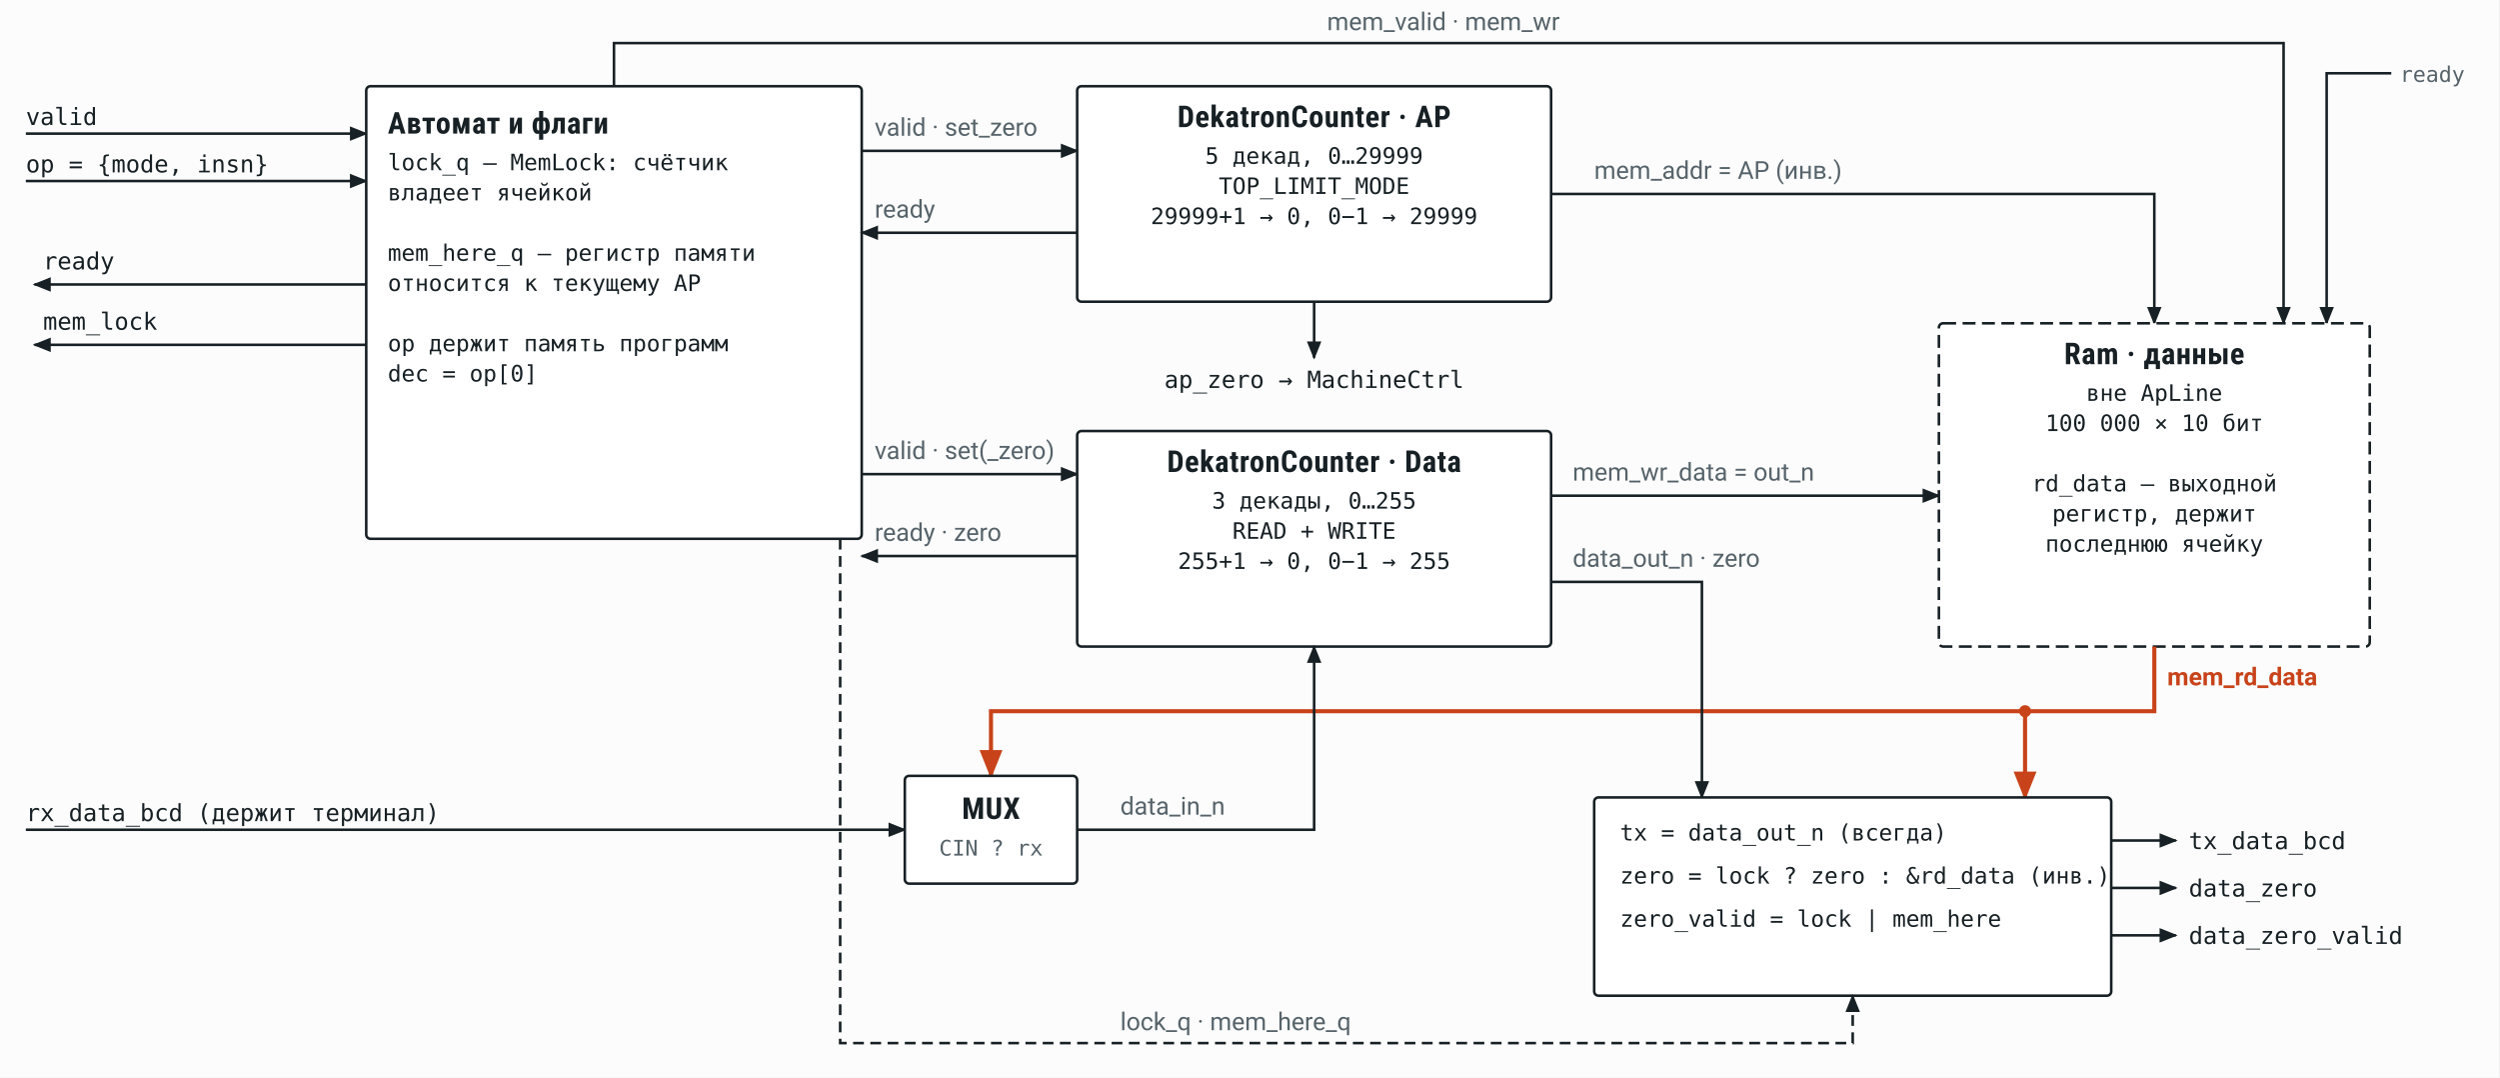
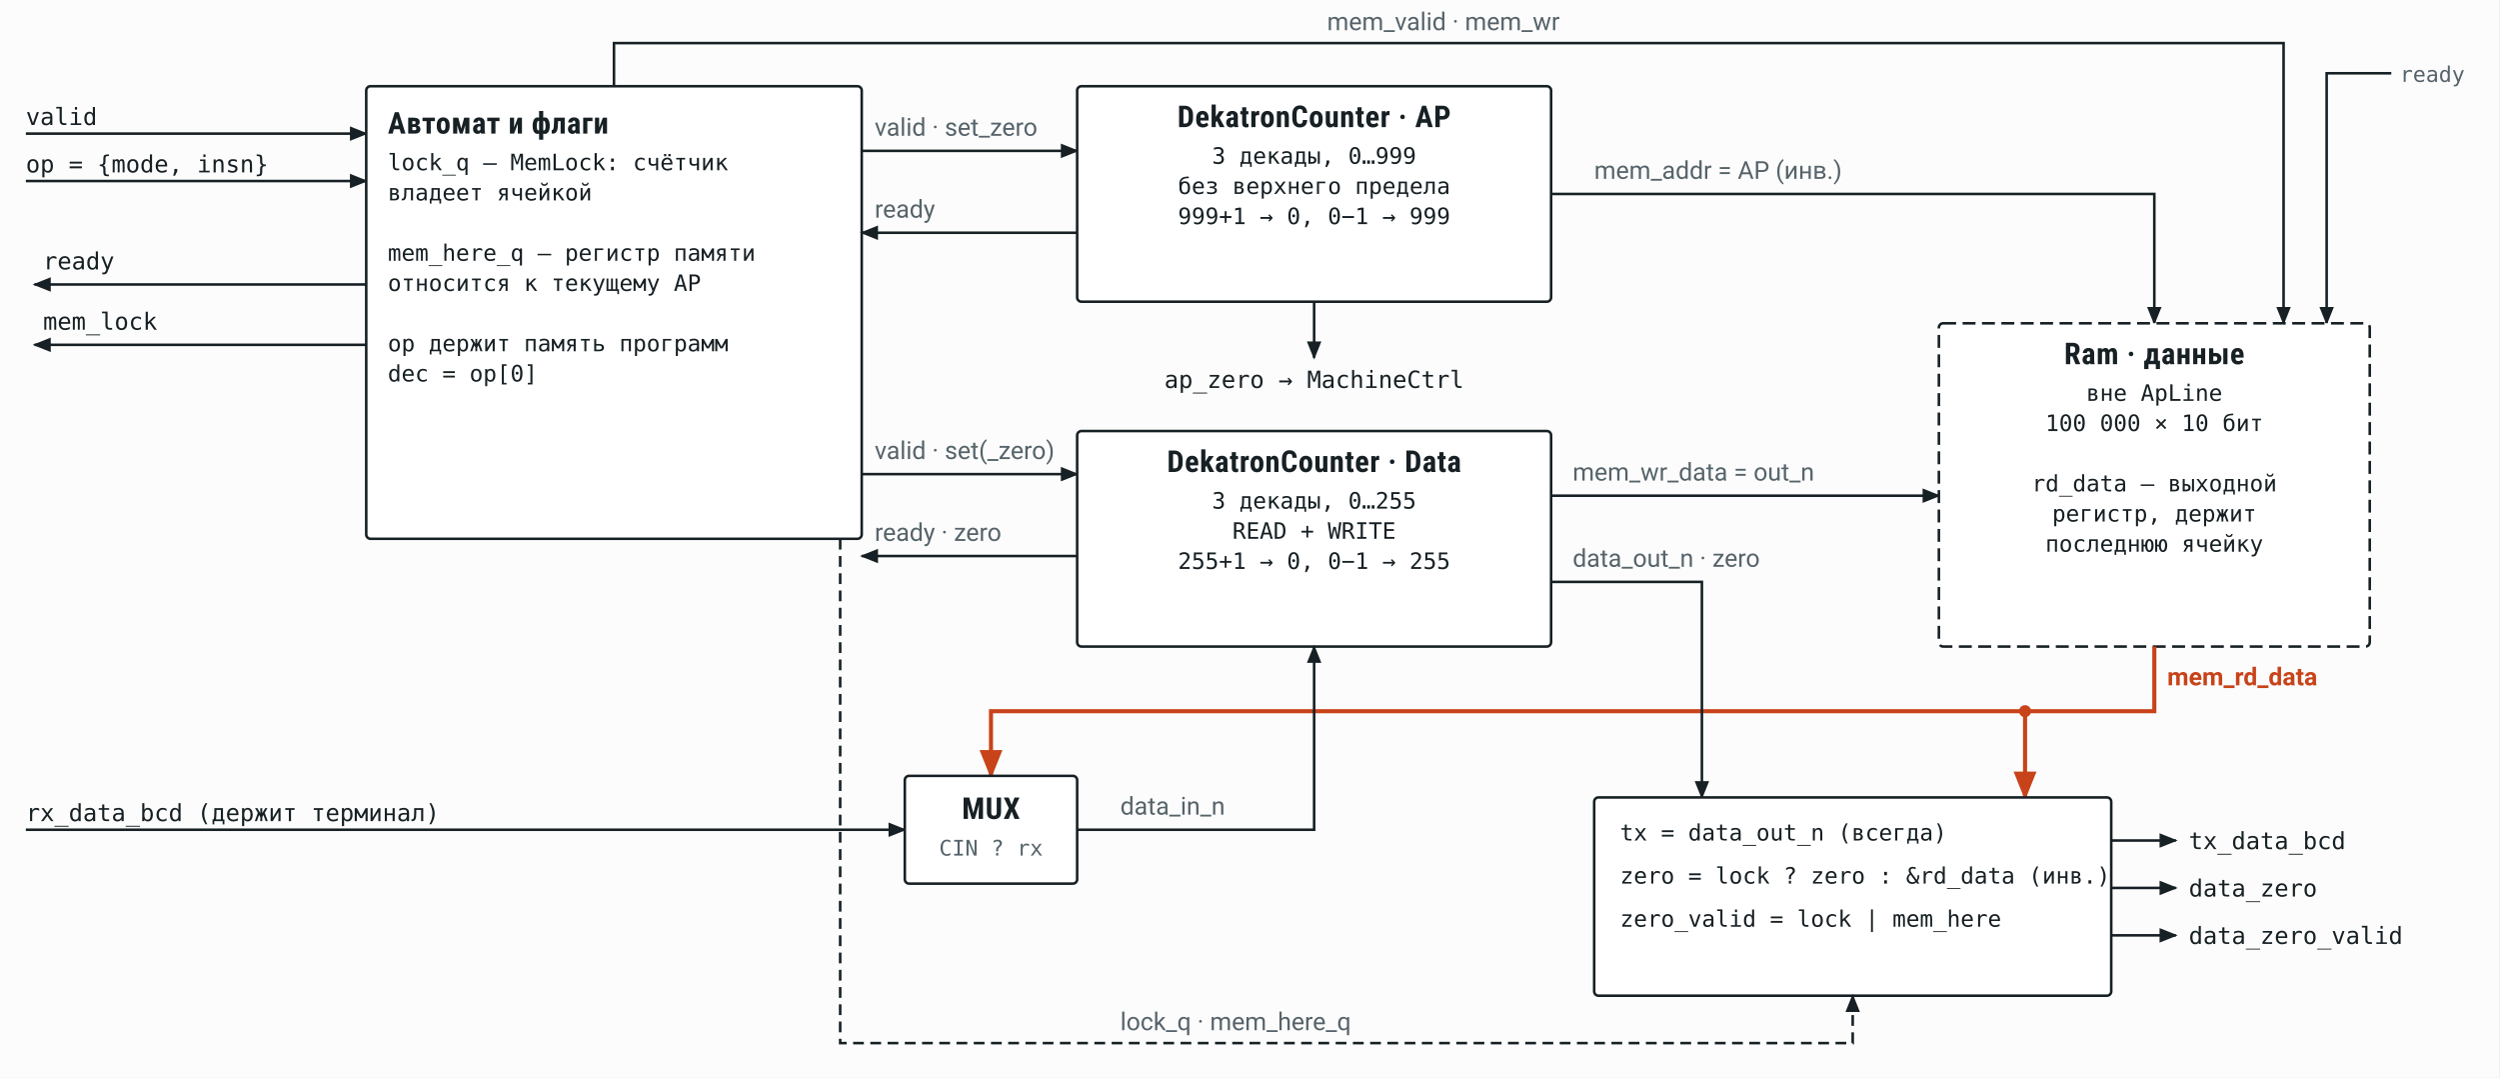
<svg xmlns="http://www.w3.org/2000/svg" viewBox="0 0 1160 500" width="1160" height="500" class="dg" role="img" aria-label="Линия данных: счётчик адреса и счётчик данных на декатронах, порт памяти данных с выходным регистром. Значение ячейки берётся из счётчика, если он захвачен, иначе прямо из выходного регистра памяти.">
  <style>
.dg { color: #172024; display: block; height: auto; color: #172024; }
.dg text { fill: currentColor; font-family: "PT Sans", "Segoe UI", Roboto, Helvetica, Arial, sans-serif; font-size: 11px; }
.dg .tt { font-family: "PT Sans Narrow", "Arial Narrow", "Roboto Condensed", Arial, sans-serif; font-weight: 700; font-size: 14px; letter-spacing: 0.02em; }
.dg .tm { font-family: "JetBrains Mono", "DejaVu Sans Mono", Consolas, "Liberation Mono", monospace; font-size: 10.5px; }
.dg .tl { fill: #56636a; font-size: 11.5px; }
.dg .tp { font-family: "JetBrains Mono", "DejaVu Sans Mono", Consolas, "Liberation Mono", monospace; font-size: 11px; }
.dg .tpi { font-family: "JetBrains Mono", "DejaVu Sans Mono", Consolas, "Liberation Mono", monospace; font-size: 10px; fill: #56636a; }
.dg .tn { fill: #56636a; font-size: 10.5px; }
.dg .tg { font-family: "JetBrains Mono", "DejaVu Sans Mono", Consolas, "Liberation Mono", monospace; font-size: 13px; font-weight: 700; }
.dg .ts { font-family: "JetBrains Mono", "DejaVu Sans Mono", Consolas, "Liberation Mono", monospace; font-size: 11.5px; font-weight: 600; }
.dg .tf { font-family: "PT Sans Narrow", "Arial Narrow", "Roboto Condensed", Arial, sans-serif; font-size: 13px; letter-spacing: 0.03em; fill: #56636a; }
.dg .tk { font-family: "PT Sans Narrow", "Arial Narrow", "Roboto Condensed", Arial, sans-serif; font-weight: 700; font-size: 14px; }
.dg .ti { font-family: "JetBrains Mono", "DejaVu Sans Mono", Consolas, "Liberation Mono", monospace; font-size: 8.5px; fill: #56636a; }
.dg .tnum { font-family: "JetBrains Mono", "DejaVu Sans Mono", Consolas, "Liberation Mono", monospace; font-size: 11px; font-weight: 700; fill: #c8431a; }
.dg .tacc { fill: #c8431a; font-weight: 700; font-size: 11.5px; }
.dg .blk { fill: #ffffff; stroke: currentColor; stroke-width: 1.2; }
.dg .blk-opt { fill: #ffffff; stroke: currentColor; stroke-width: 1.2; stroke-dasharray: 6 3; }
.dg .blk-acc { fill: rgba(200, 67, 26, 0.13); stroke: #c8431a; stroke-width: 1.6; }
.dg .frame { fill: none; stroke: #56636a; stroke-width: 1; stroke-dasharray: 2 4; }
.dg .w { fill: none; stroke: currentColor; stroke-width: 1.2; }
.dg .wd { fill: none; stroke: currentColor; stroke-width: 1.2; stroke-dasharray: 5 3; }
.dg .wacc { fill: none; stroke: #c8431a; stroke-width: 1.9; }
.dg .wbus { fill: none; stroke: currentColor; stroke-width: 3.2; }
.dg .wthin { fill: none; stroke: #56636a; stroke-width: 1; }
.dg .wv { fill: none; stroke: currentColor; stroke-width: 1.6; }
.dg .wvacc { fill: none; stroke: #c8431a; stroke-width: 2.1; }
.dg .grid { stroke: #c6cfcd; stroke-width: 1; }
.dg .ah { fill: currentColor; }
.dg .ahg { fill: #c8431a; }
.dg .ahw { fill: #a4126e; }
.dg .wwarn { fill: none; stroke: #a4126e; stroke-width: 1.8; stroke-dasharray: 6 3; }
.dg .twarn { fill: #a4126e; font-weight: 700; font-size: 11.5px; }
.dg .tl, .dg .tn, .dg .tacc, .dg .twarn { paint-order: stroke; stroke: #fbfcfb; stroke-width: 4px; stroke-linejoin: round; }
.dg .dot { fill: currentColor; }
.dg .dot-acc { fill: #c8431a; }
.dg .inv { fill: #ffffff; stroke: currentColor; stroke-width: 1.2; }
.dg .st { fill: #ffffff; stroke: currentColor; stroke-width: 1.3; }
.dg .st-acc { fill: rgba(200, 67, 26, 0.13); stroke: #c8431a; stroke-width: 1.9; }
.dg .st-dim { fill: #e3e9e8; stroke: #56636a; stroke-width: 1.1; stroke-dasharray: 4 3; }
.dg .anode { fill: #e3e9e8; stroke: #56636a; stroke-width: 1; }
.dg .kmain { fill: #ffffff; stroke: currentColor; stroke-width: 1.4; }
.dg .kga { fill: #ffffff; stroke: currentColor; stroke-width: 1.2; }
.dg .kgb { fill: #56636a; }
.dg .lit { fill: #c8431a; stroke: #c8431a; }
.dg .halo { fill: rgba(200, 67, 26, 0.13); }
.dg .tgt { fill: none; stroke: #c8431a; stroke-width: 1.3; stroke-dasharray: 3 3; }
.dg .seg { fill: #ffffff; stroke: currentColor; stroke-width: 1.1; }
.dg .seg-acc { fill: rgba(200, 67, 26, 0.13); stroke: #c8431a; stroke-width: 1.4; }
.dg .seg-off { fill: #e3e9e8; stroke: #56636a; stroke-width: 1; }
</style>
  <rect x="0" y="0" width="1160" height="500" fill="#fbfcfb" />
  <defs>
    <marker id="apl-a" viewBox="0 0 10 10" refX="9" refY="5" markerWidth="7" markerHeight="7" orient="auto-start-reverse">
      <path d="M0,1 L10,5 L0,9 z" fill="#172024" stroke="none" stroke-width="0" class="ah" />
    </marker>
    <marker id="apl-ag" viewBox="0 0 10 10" refX="9" refY="5" markerWidth="7" markerHeight="7" orient="auto-start-reverse">
      <path d="M0,1 L10,5 L0,9 z" fill="#c8431a" stroke="none" stroke-width="0" class="ahg" />
    </marker>
    <marker id="apl-aw" viewBox="0 0 10 10" refX="9" refY="5" markerWidth="7" markerHeight="7" orient="auto-start-reverse">
      <path d="M0,1 L10,5 L0,9 z" fill="#a4126e" stroke="none" stroke-width="0" class="ahw" />
    </marker>
  </defs>
  <g transform="translate(0,0)">
    <text x="12" y="58" fill="#172024" font-size="11" font-family="sans-serif" class="tp" text-anchor="start">valid</text>
    <polyline points="12,62 170,62" fill="none" stroke="#172024" stroke-width="1.2" class="w" marker-end="url(#apl-a)" />
    <text x="12" y="80" fill="#172024" font-size="11" font-family="sans-serif" class="tp" text-anchor="start">op = {mode, insn}</text>
    <polyline points="12,84 170,84" fill="none" stroke="#172024" stroke-width="1.2" class="w" marker-end="url(#apl-a)" />
    <polyline points="170,132 16,132" fill="none" stroke="#172024" stroke-width="1.2" class="w" marker-end="url(#apl-a)" />
    <text x="20" y="125" fill="#172024" font-size="11" font-family="sans-serif" class="tp" text-anchor="start">ready</text>
    <polyline points="170,160 16,160" fill="none" stroke="#172024" stroke-width="1.2" class="w" marker-end="url(#apl-a)" />
    <text x="20" y="153" fill="#172024" font-size="11" font-family="sans-serif" class="tp" text-anchor="start">mem_lock</text>
    <rect x="170" y="40" width="230" height="210" rx="2" fill="#ffffff" stroke="#172024" stroke-width="1.2" class="blk" />
    <text x="180" y="62" fill="#172024" font-size="14" font-family="sans-serif" class="tt" text-anchor="start">Автомат и флаги</text>
    <text x="180" y="79" fill="#172024" font-size="11" font-family="sans-serif" class="tm" text-anchor="start">lock_q — MemLock: счётчик</text>
    <text x="180" y="93" fill="#172024" font-size="11" font-family="sans-serif" class="tm" text-anchor="start">владеет ячейкой</text>
    <text x="180" y="107" fill="#172024" font-size="11" font-family="sans-serif" class="tm" text-anchor="start" />
    <text x="180" y="121" fill="#172024" font-size="11" font-family="sans-serif" class="tm" text-anchor="start">mem_here_q — регистр памяти</text>
    <text x="180" y="135" fill="#172024" font-size="11" font-family="sans-serif" class="tm" text-anchor="start">относится к текущему AP</text>
    <text x="180" y="149" fill="#172024" font-size="11" font-family="sans-serif" class="tm" text-anchor="start" />
    <text x="180" y="163" fill="#172024" font-size="11" font-family="sans-serif" class="tm" text-anchor="start">op держит память программ</text>
    <text x="180" y="177" fill="#172024" font-size="11" font-family="sans-serif" class="tm" text-anchor="start">dec = op[0]</text>
    <polyline points="400,70 500,70" fill="none" stroke="#172024" stroke-width="1.2" class="w" marker-end="url(#apl-a)" />
    <text x="406" y="63" fill="#56636a" font-size="11" font-family="sans-serif" class="tl" text-anchor="start">valid · set_zero</text>
    <polyline points="500,108 400,108" fill="none" stroke="#172024" stroke-width="1.2" class="w" marker-end="url(#apl-a)" />
    <text x="406" y="101" fill="#56636a" font-size="11" font-family="sans-serif" class="tl" text-anchor="start">ready</text>
    <rect x="500" y="40" width="220" height="100" rx="2" fill="#ffffff" stroke="#172024" stroke-width="1.2" class="blk" />
    <text x="610" y="59" fill="#172024" font-size="14" font-family="sans-serif" class="tt" text-anchor="middle">DekatronCounter · AP</text>
-     <text x="610" y="76" fill="#172024" font-size="11" font-family="sans-serif" class="tm" text-anchor="middle">5 декад, 0…29999</text>
-     <text x="610" y="90" fill="#172024" font-size="11" font-family="sans-serif" class="tm" text-anchor="middle">TOP_LIMIT_MODE</text>
-     <text x="610" y="104" fill="#172024" font-size="11" font-family="sans-serif" class="tm" text-anchor="middle">29999+1 → 0, 0−1 → 29999</text>
+     <text x="610" y="76" fill="#172024" font-size="11" font-family="sans-serif" class="tm" text-anchor="middle">3 декады, 0…999</text>
+     <text x="610" y="90" fill="#172024" font-size="11" font-family="sans-serif" class="tm" text-anchor="middle">без верхнего предела</text>
+     <text x="610" y="104" fill="#172024" font-size="11" font-family="sans-serif" class="tm" text-anchor="middle">999+1 → 0, 0−1 → 999</text>
    <polyline points="610,140 610,166" fill="none" stroke="#172024" stroke-width="1.2" class="w" marker-end="url(#apl-a)" />
    <text x="610" y="180" fill="#172024" font-size="11" font-family="sans-serif" class="tp" text-anchor="middle">ap_zero → MachineCtrl</text>
    <polyline points="400,220 500,220" fill="none" stroke="#172024" stroke-width="1.2" class="w" marker-end="url(#apl-a)" />
    <text x="406" y="213" fill="#56636a" font-size="11" font-family="sans-serif" class="tl" text-anchor="start">valid · set(_zero)</text>
    <polyline points="500,258 400,258" fill="none" stroke="#172024" stroke-width="1.2" class="w" marker-end="url(#apl-a)" />
    <text x="406" y="251" fill="#56636a" font-size="11" font-family="sans-serif" class="tl" text-anchor="start">ready · zero</text>
    <rect x="500" y="200" width="220" height="100" rx="2" fill="#ffffff" stroke="#172024" stroke-width="1.2" class="blk" />
    <text x="610" y="219" fill="#172024" font-size="14" font-family="sans-serif" class="tt" text-anchor="middle">DekatronCounter · Data</text>
    <text x="610" y="236" fill="#172024" font-size="11" font-family="sans-serif" class="tm" text-anchor="middle">3 декады, 0…255</text>
    <text x="610" y="250" fill="#172024" font-size="11" font-family="sans-serif" class="tm" text-anchor="middle">READ + WRITE</text>
    <text x="610" y="264" fill="#172024" font-size="11" font-family="sans-serif" class="tm" text-anchor="middle">255+1 → 0, 0−1 → 255</text>
    <polyline points="720,90 1000,90 1000,150" fill="none" stroke="#172024" stroke-width="1.2" class="w" marker-end="url(#apl-a)" />
    <text x="740" y="83" fill="#56636a" font-size="11" font-family="sans-serif" class="tl" text-anchor="start">mem_addr = AP (инв.)</text>
    <polyline points="285,40 285,20 1060,20 1060,150" fill="none" stroke="#172024" stroke-width="1.2" class="w" marker-end="url(#apl-a)" />
    <text x="670" y="14" fill="#56636a" font-size="11" font-family="sans-serif" class="tl" text-anchor="middle">mem_valid · mem_wr</text>
    <polyline points="1080,150 1080,34 1110,34" fill="none" stroke="#172024" stroke-width="1.2" class="w" marker-start="url(#apl-a)" />
    <text x="1114" y="38" fill="#56636a" font-size="10" font-family="sans-serif" class="tpi" text-anchor="start">ready</text>
    <polyline points="720,230 900,230" fill="none" stroke="#172024" stroke-width="1.2" class="w" marker-end="url(#apl-a)" />
    <text x="730" y="223" fill="#56636a" font-size="11" font-family="sans-serif" class="tl" text-anchor="start">mem_wr_data = out_n</text>
    <rect x="900" y="150" width="200" height="150" rx="2" fill="#ffffff" stroke="#172024" stroke-width="1.2" class="blk-opt" />
    <text x="1000" y="169" fill="#172024" font-size="14" font-family="sans-serif" class="tt" text-anchor="middle">Ram · данные</text>
    <text x="1000" y="186" fill="#172024" font-size="11" font-family="sans-serif" class="tm" text-anchor="middle">вне ApLine</text>
    <text x="1000" y="200" fill="#172024" font-size="11" font-family="sans-serif" class="tm" text-anchor="middle">100 000 × 10 бит</text>
    <text x="1000" y="214" fill="#172024" font-size="11" font-family="sans-serif" class="tm" text-anchor="middle" />
    <text x="1000" y="228" fill="#172024" font-size="11" font-family="sans-serif" class="tm" text-anchor="middle">rd_data — выходной</text>
    <text x="1000" y="242" fill="#172024" font-size="11" font-family="sans-serif" class="tm" text-anchor="middle">регистр, держит</text>
    <text x="1000" y="256" fill="#172024" font-size="11" font-family="sans-serif" class="tm" text-anchor="middle">последнюю ячейку</text>
    <polyline points="1000,300 1000,330 460,330 460,360" fill="none" stroke="#c8431a" stroke-width="1.9" class="wacc" marker-end="url(#apl-ag)" />
    <text x="1006" y="318" fill="#c8431a" font-size="11" font-family="sans-serif" class="tacc" text-anchor="start">mem_rd_data</text>
    <circle cx="940" cy="330" r="2.8" fill="#c8431a" stroke="none" stroke-width="0" class="dot-acc" />
    <polyline points="940,330 940,370" fill="none" stroke="#c8431a" stroke-width="1.9" class="wacc" marker-end="url(#apl-ag)" />
    <text x="12" y="381" fill="#172024" font-size="11" font-family="sans-serif" class="tp" text-anchor="start">rx_data_bcd (держит терминал)</text>
    <polyline points="12,385 420,385" fill="none" stroke="#172024" stroke-width="1.2" class="w" marker-end="url(#apl-a)" />
    <rect x="420" y="360" width="80" height="50" rx="2" fill="#ffffff" stroke="#172024" stroke-width="1.2" class="blk" />
    <text x="460" y="380" fill="#172024" font-size="14" font-family="sans-serif" class="tt" text-anchor="middle">MUX</text>
    <text x="460" y="397" fill="#56636a" font-size="10" font-family="sans-serif" class="tpi" text-anchor="middle">CIN ? rx</text>
    <polyline points="500,385 610,385 610,300" fill="none" stroke="#172024" stroke-width="1.2" class="w" marker-end="url(#apl-a)" />
    <text x="520" y="378" fill="#56636a" font-size="11" font-family="sans-serif" class="tl" text-anchor="start">data_in_n</text>
    <polyline points="720,270 790,270 790,370" fill="none" stroke="#172024" stroke-width="1.2" class="w" marker-end="url(#apl-a)" />
    <text x="730" y="263" fill="#56636a" font-size="11" font-family="sans-serif" class="tl" text-anchor="start">data_out_n · zero</text>
    <rect x="740" y="370" width="240" height="92" rx="2" fill="#ffffff" stroke="#172024" stroke-width="1.2" class="blk" />
    <text x="752" y="390" fill="#172024" font-size="11" font-family="sans-serif" class="tm" text-anchor="start">tx  = data_out_n (всегда)</text>
    <text x="752" y="410" fill="#172024" font-size="11" font-family="sans-serif" class="tm" text-anchor="start">zero = lock ? zero : &amp;rd_data (инв.)</text>
    <text x="752" y="430" fill="#172024" font-size="11" font-family="sans-serif" class="tm" text-anchor="start">zero_valid = lock | mem_here</text>
    <polyline points="390,250 390,484 860,484 860,462" fill="none" stroke="#172024" stroke-width="1.2" stroke-dasharray="5 3" class="wd" marker-end="url(#apl-a)" />
    <text x="520" y="478" fill="#56636a" font-size="11" font-family="sans-serif" class="tl" text-anchor="start">lock_q · mem_here_q</text>
    <polyline points="980,390 1010,390" fill="none" stroke="#172024" stroke-width="1.2" class="w" marker-end="url(#apl-a)" />
    <text x="1016" y="394" fill="#172024" font-size="11" font-family="sans-serif" class="tp" text-anchor="start">tx_data_bcd</text>
    <polyline points="980,412 1010,412" fill="none" stroke="#172024" stroke-width="1.2" class="w" marker-end="url(#apl-a)" />
    <text x="1016" y="416" fill="#172024" font-size="11" font-family="sans-serif" class="tp" text-anchor="start">data_zero</text>
    <polyline points="980,434 1010,434" fill="none" stroke="#172024" stroke-width="1.2" class="w" marker-end="url(#apl-a)" />
    <text x="1016" y="438" fill="#172024" font-size="11" font-family="sans-serif" class="tp" text-anchor="start">data_zero_valid</text>
  </g>
</svg>
